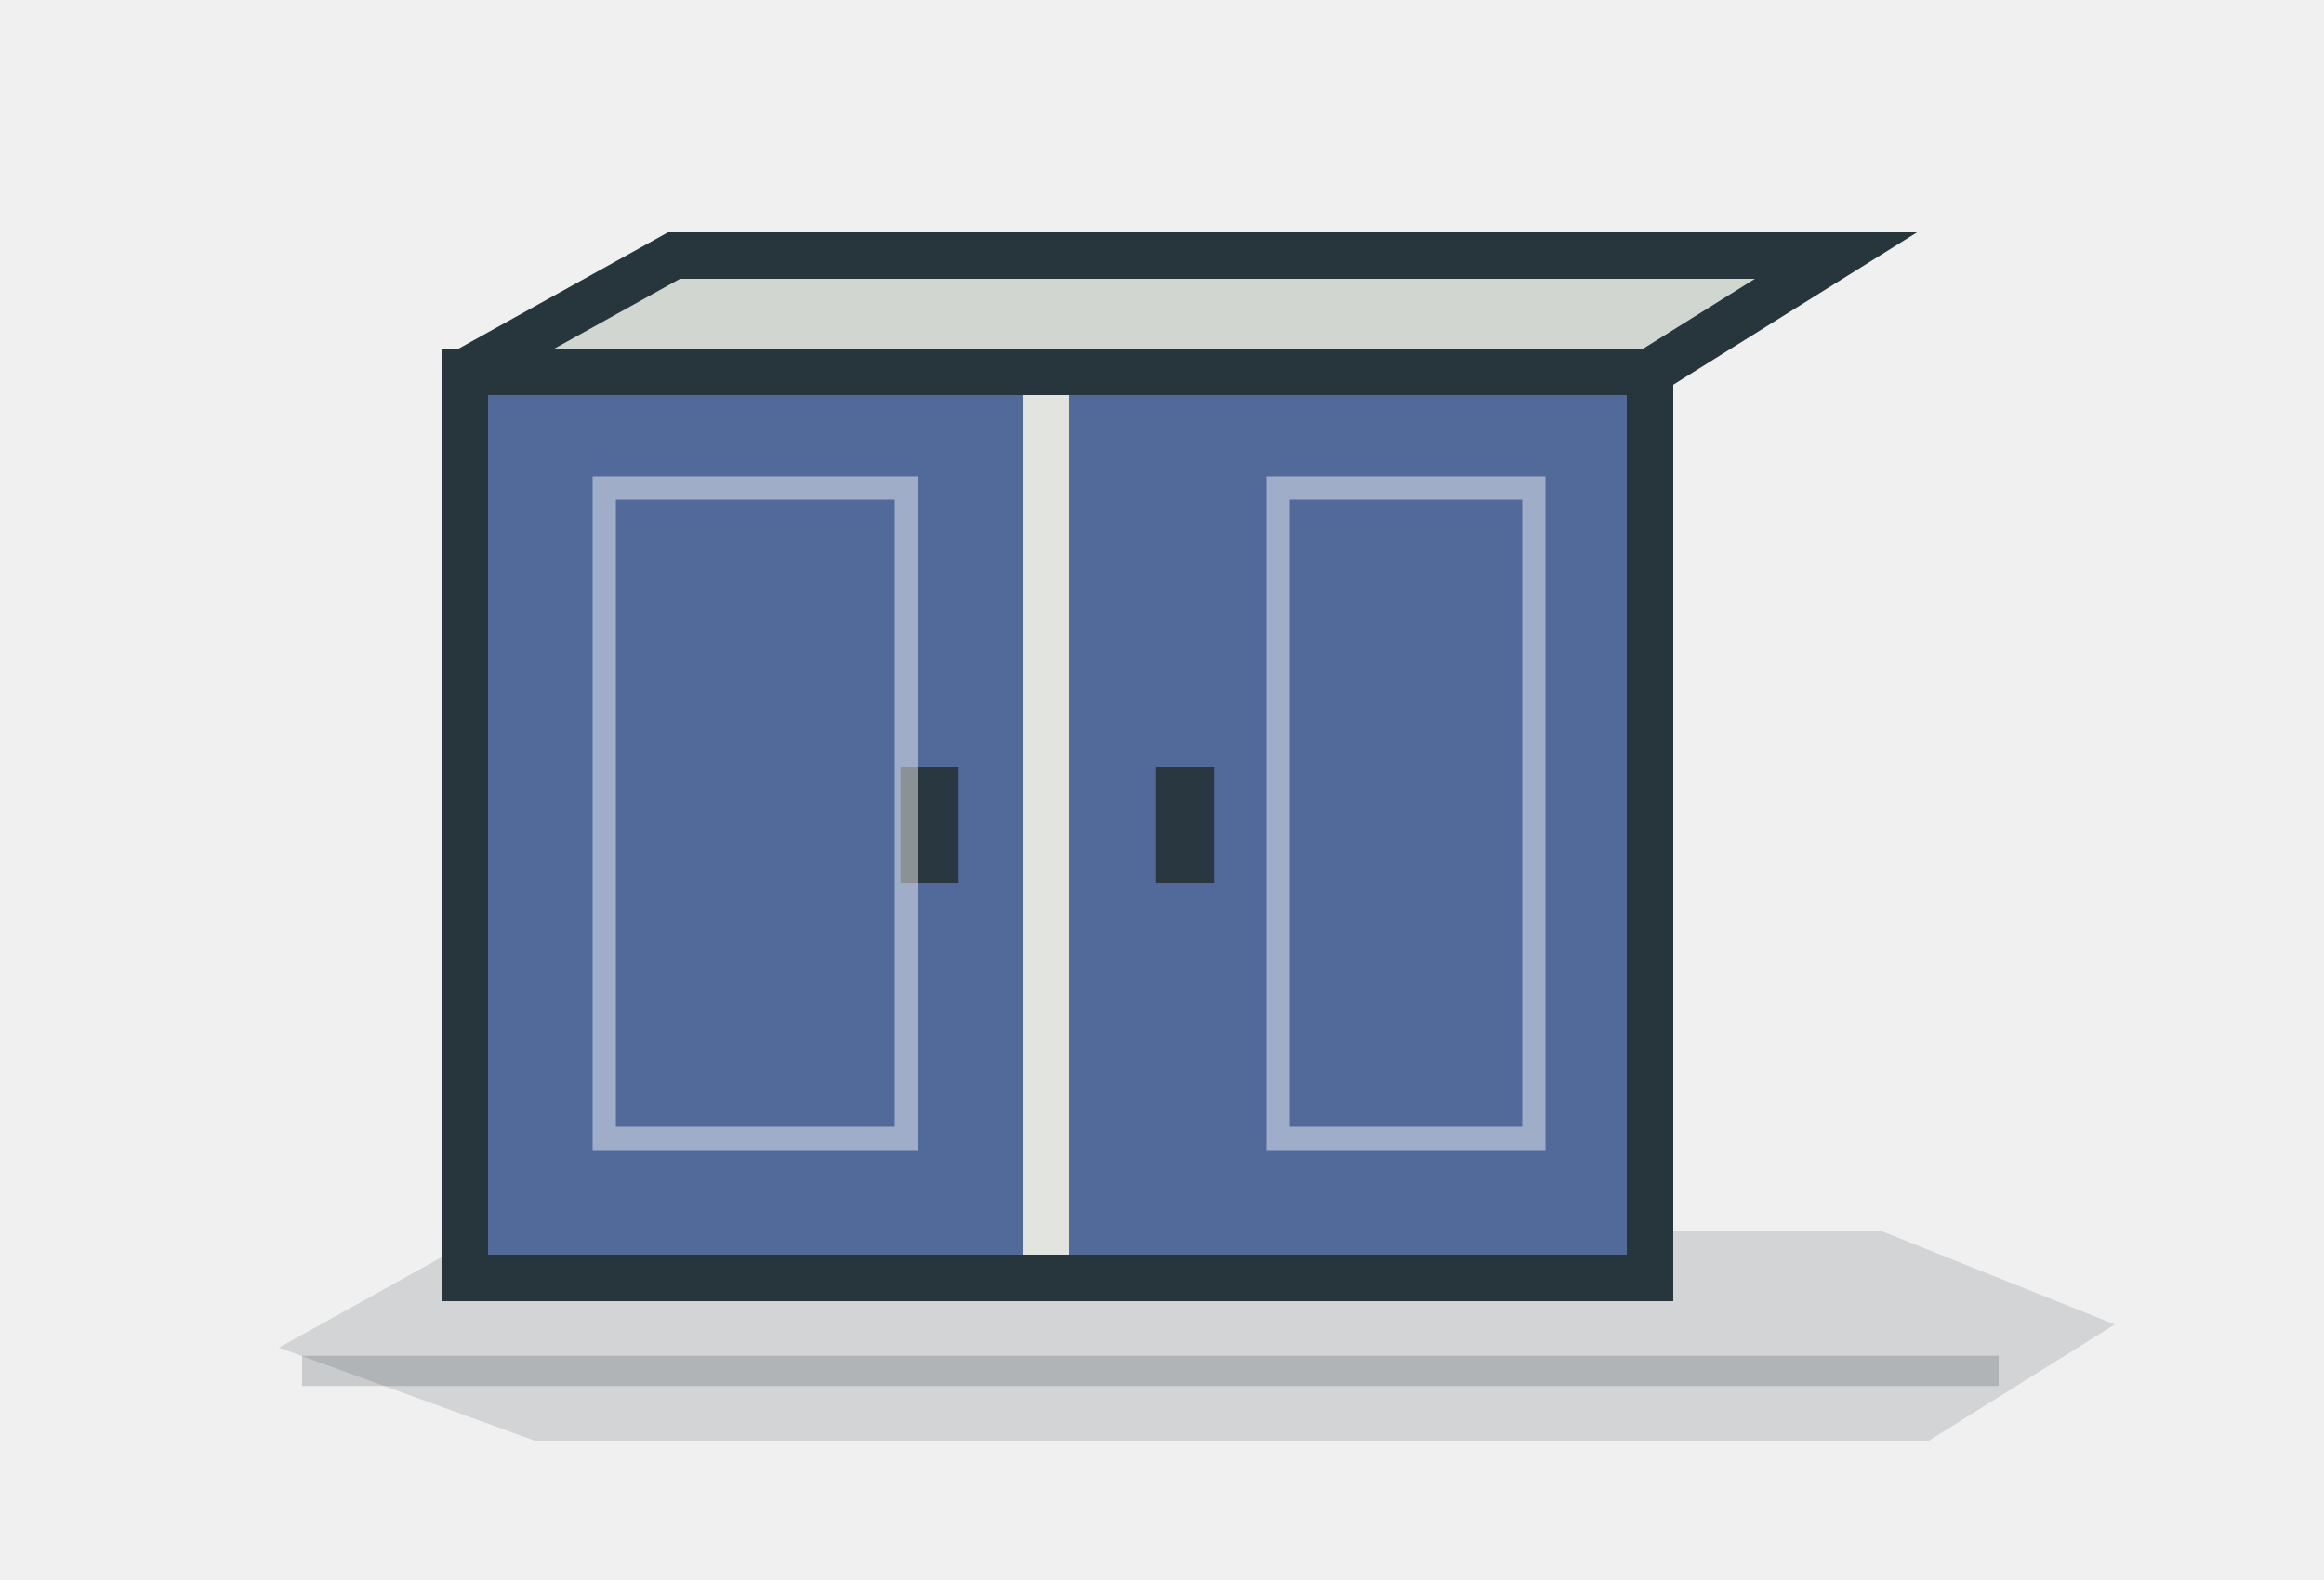
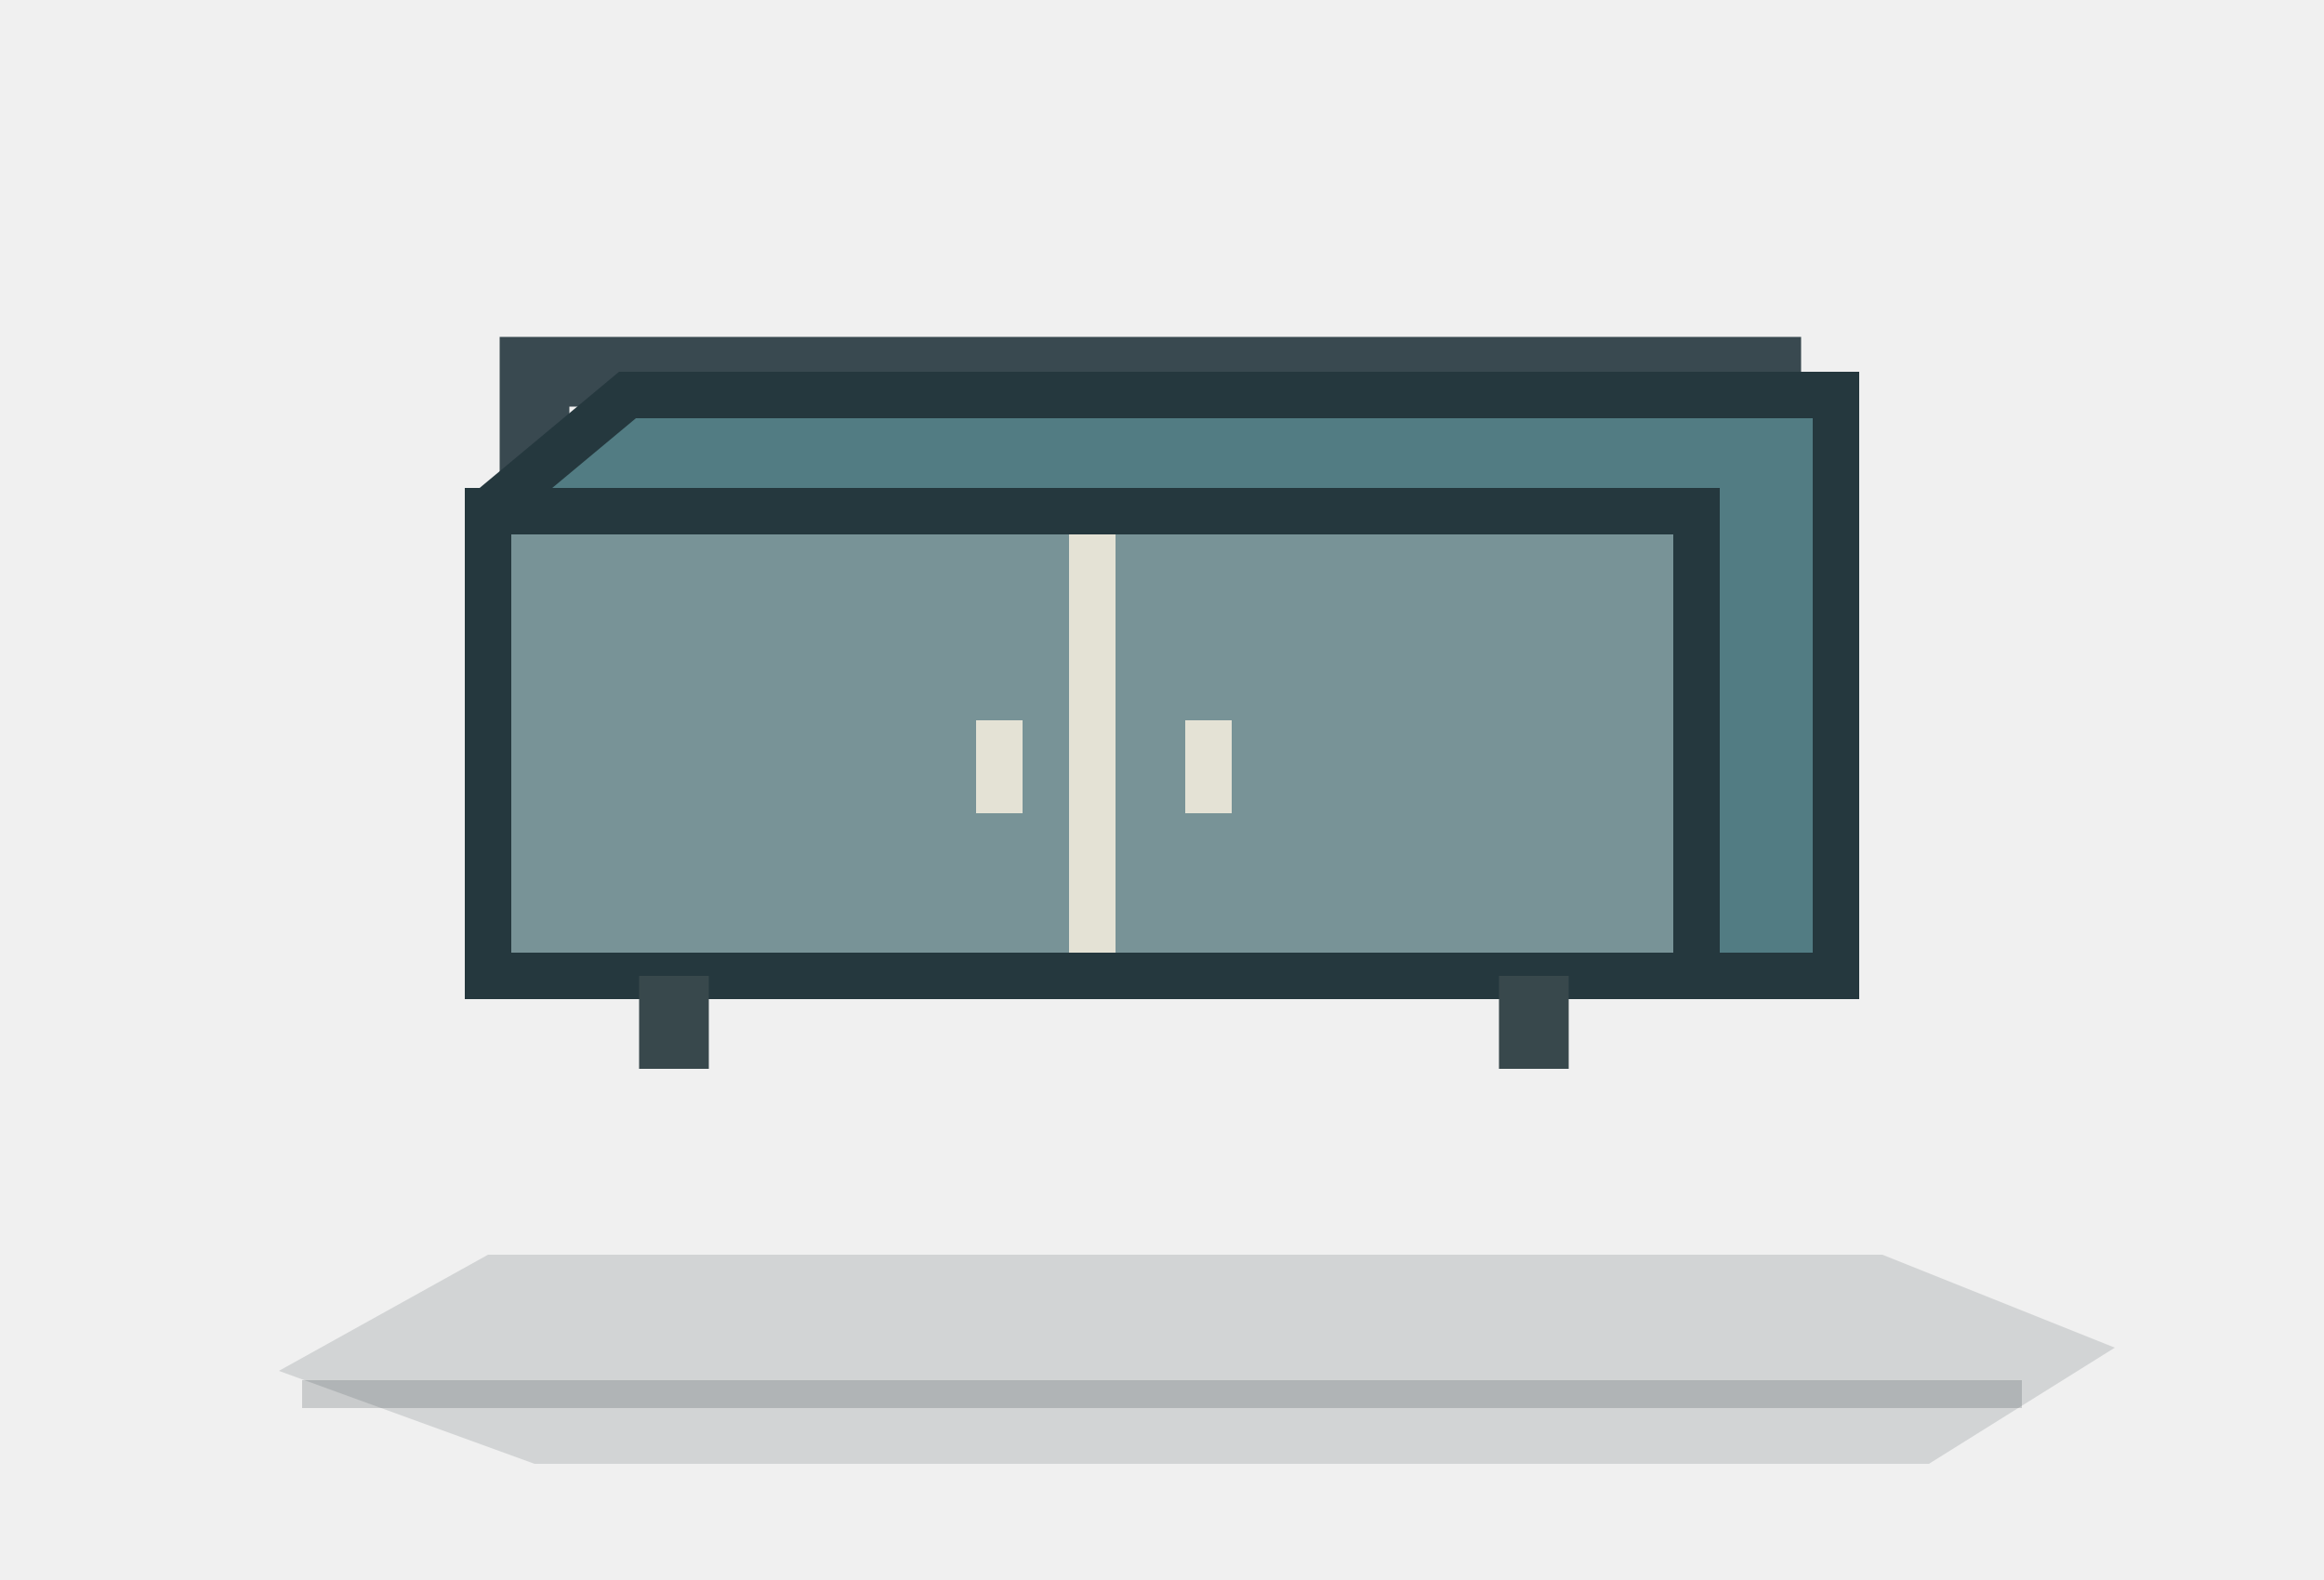
<svg xmlns="http://www.w3.org/2000/svg" viewBox="0 0 100 68">
-   <path d="M12 58L23 62H83L91 57L81 53H21Z" fill="#17252b" fill-opacity=".14" />
-   <path d="M20 16L29 11H79L71 16V55H20Z" fill="#d1d6d0" stroke="#27363d" stroke-width="2" />
-   <path d="M20 16H71V55H20Z" fill="#526a9a" stroke="#27363d" stroke-width="2" />
-   <path d="M45 17V54" stroke="#e2e5df" stroke-width="2" />
-   <path d="M40 33V38M51 33V38" stroke="#293840" stroke-width="2.5" />
-   <path d="M26 21H39V49H26ZM55 21H66V49H55Z" fill="none" stroke="#ffffff" stroke-opacity=".45" />
-   <path d="M13 59H86" stroke="#17252b" stroke-opacity=".18" stroke-width="1.3" />
+   <path d="M12 59L23 63H83L91 58L81 54H21Z" fill="#17252b" fill-opacity=".14" />
+   <path d="M23 22V16H76V22" fill="none" stroke="#394950" stroke-width="3" />
+   <path d="M21 22L27 17H79V42H21Z" fill="#527c83" stroke="#25383e" stroke-width="2" />
+   <path d="M21 22H73V42H21Z" fill="#789397" stroke="#25383e" stroke-width="2" />
+   <path d="M47 23V41M43 31V35M52 31V35" stroke="#e4e2d5" stroke-width="2" />
+   <path d="M29 42V46M66 42V46" stroke="#38484c" stroke-width="3" />
+   <path d="M13 60H87" stroke="#17252b" stroke-opacity=".18" stroke-width="1.2" />
</svg>
